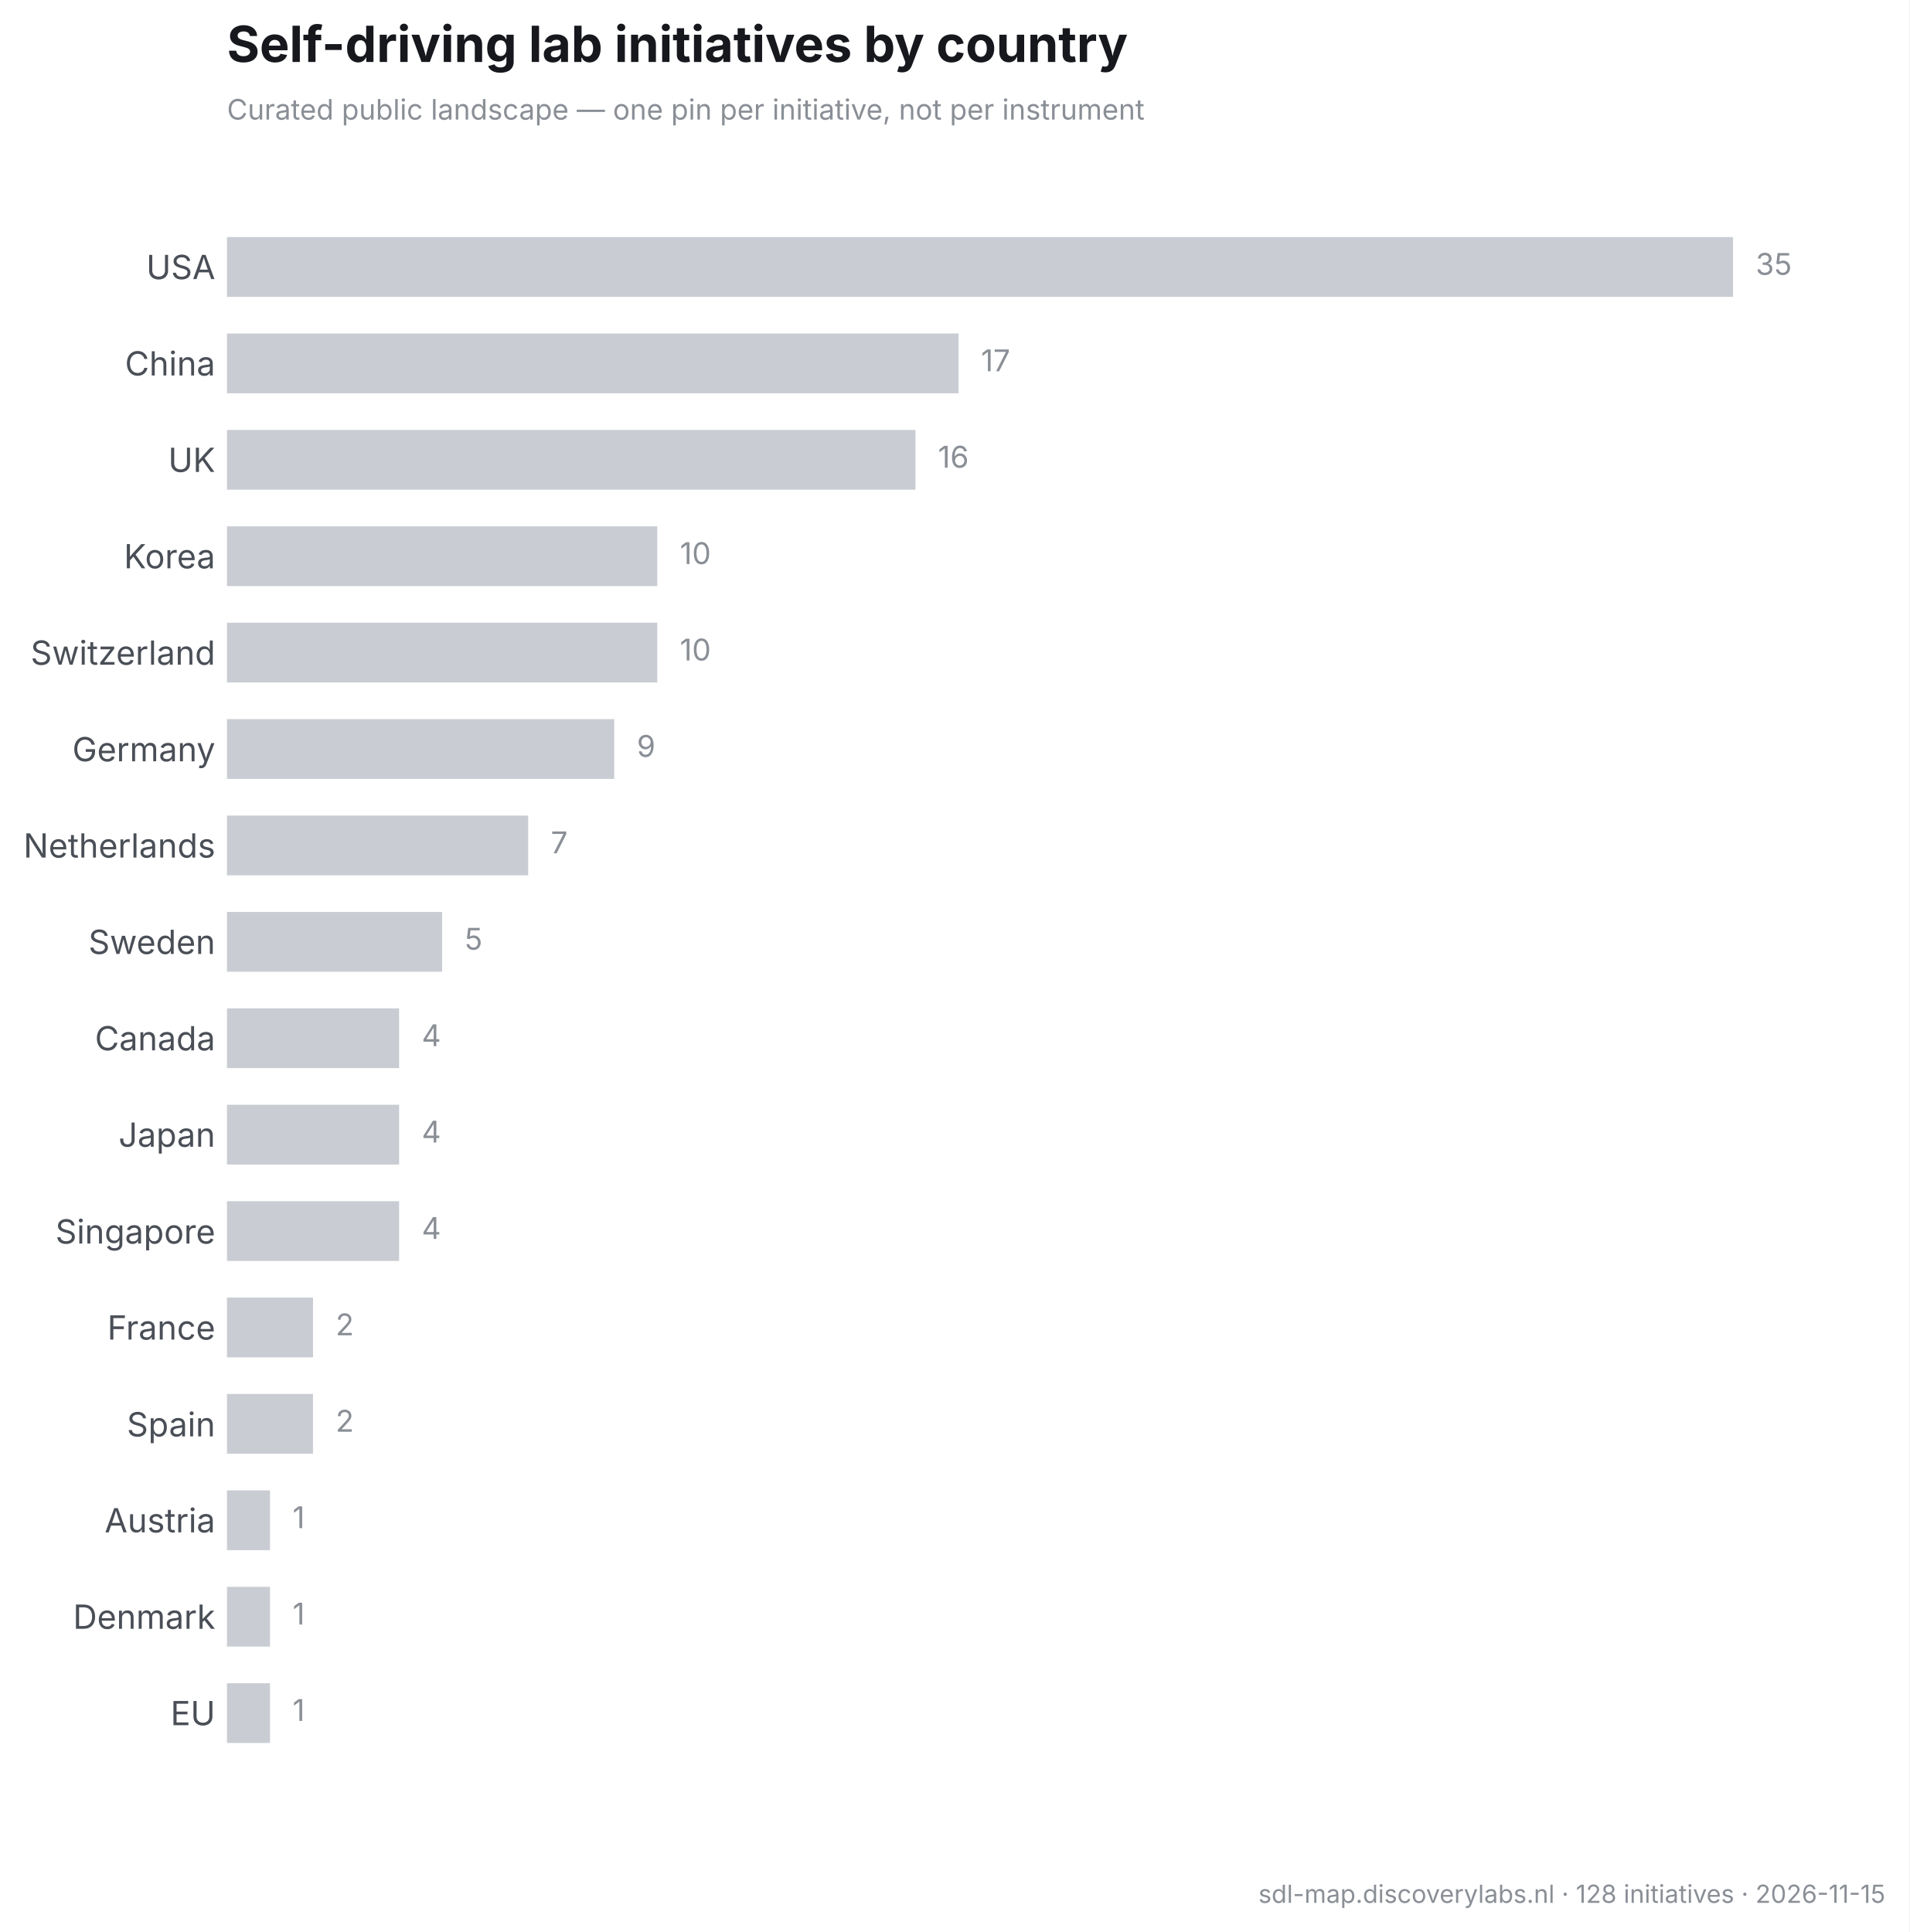
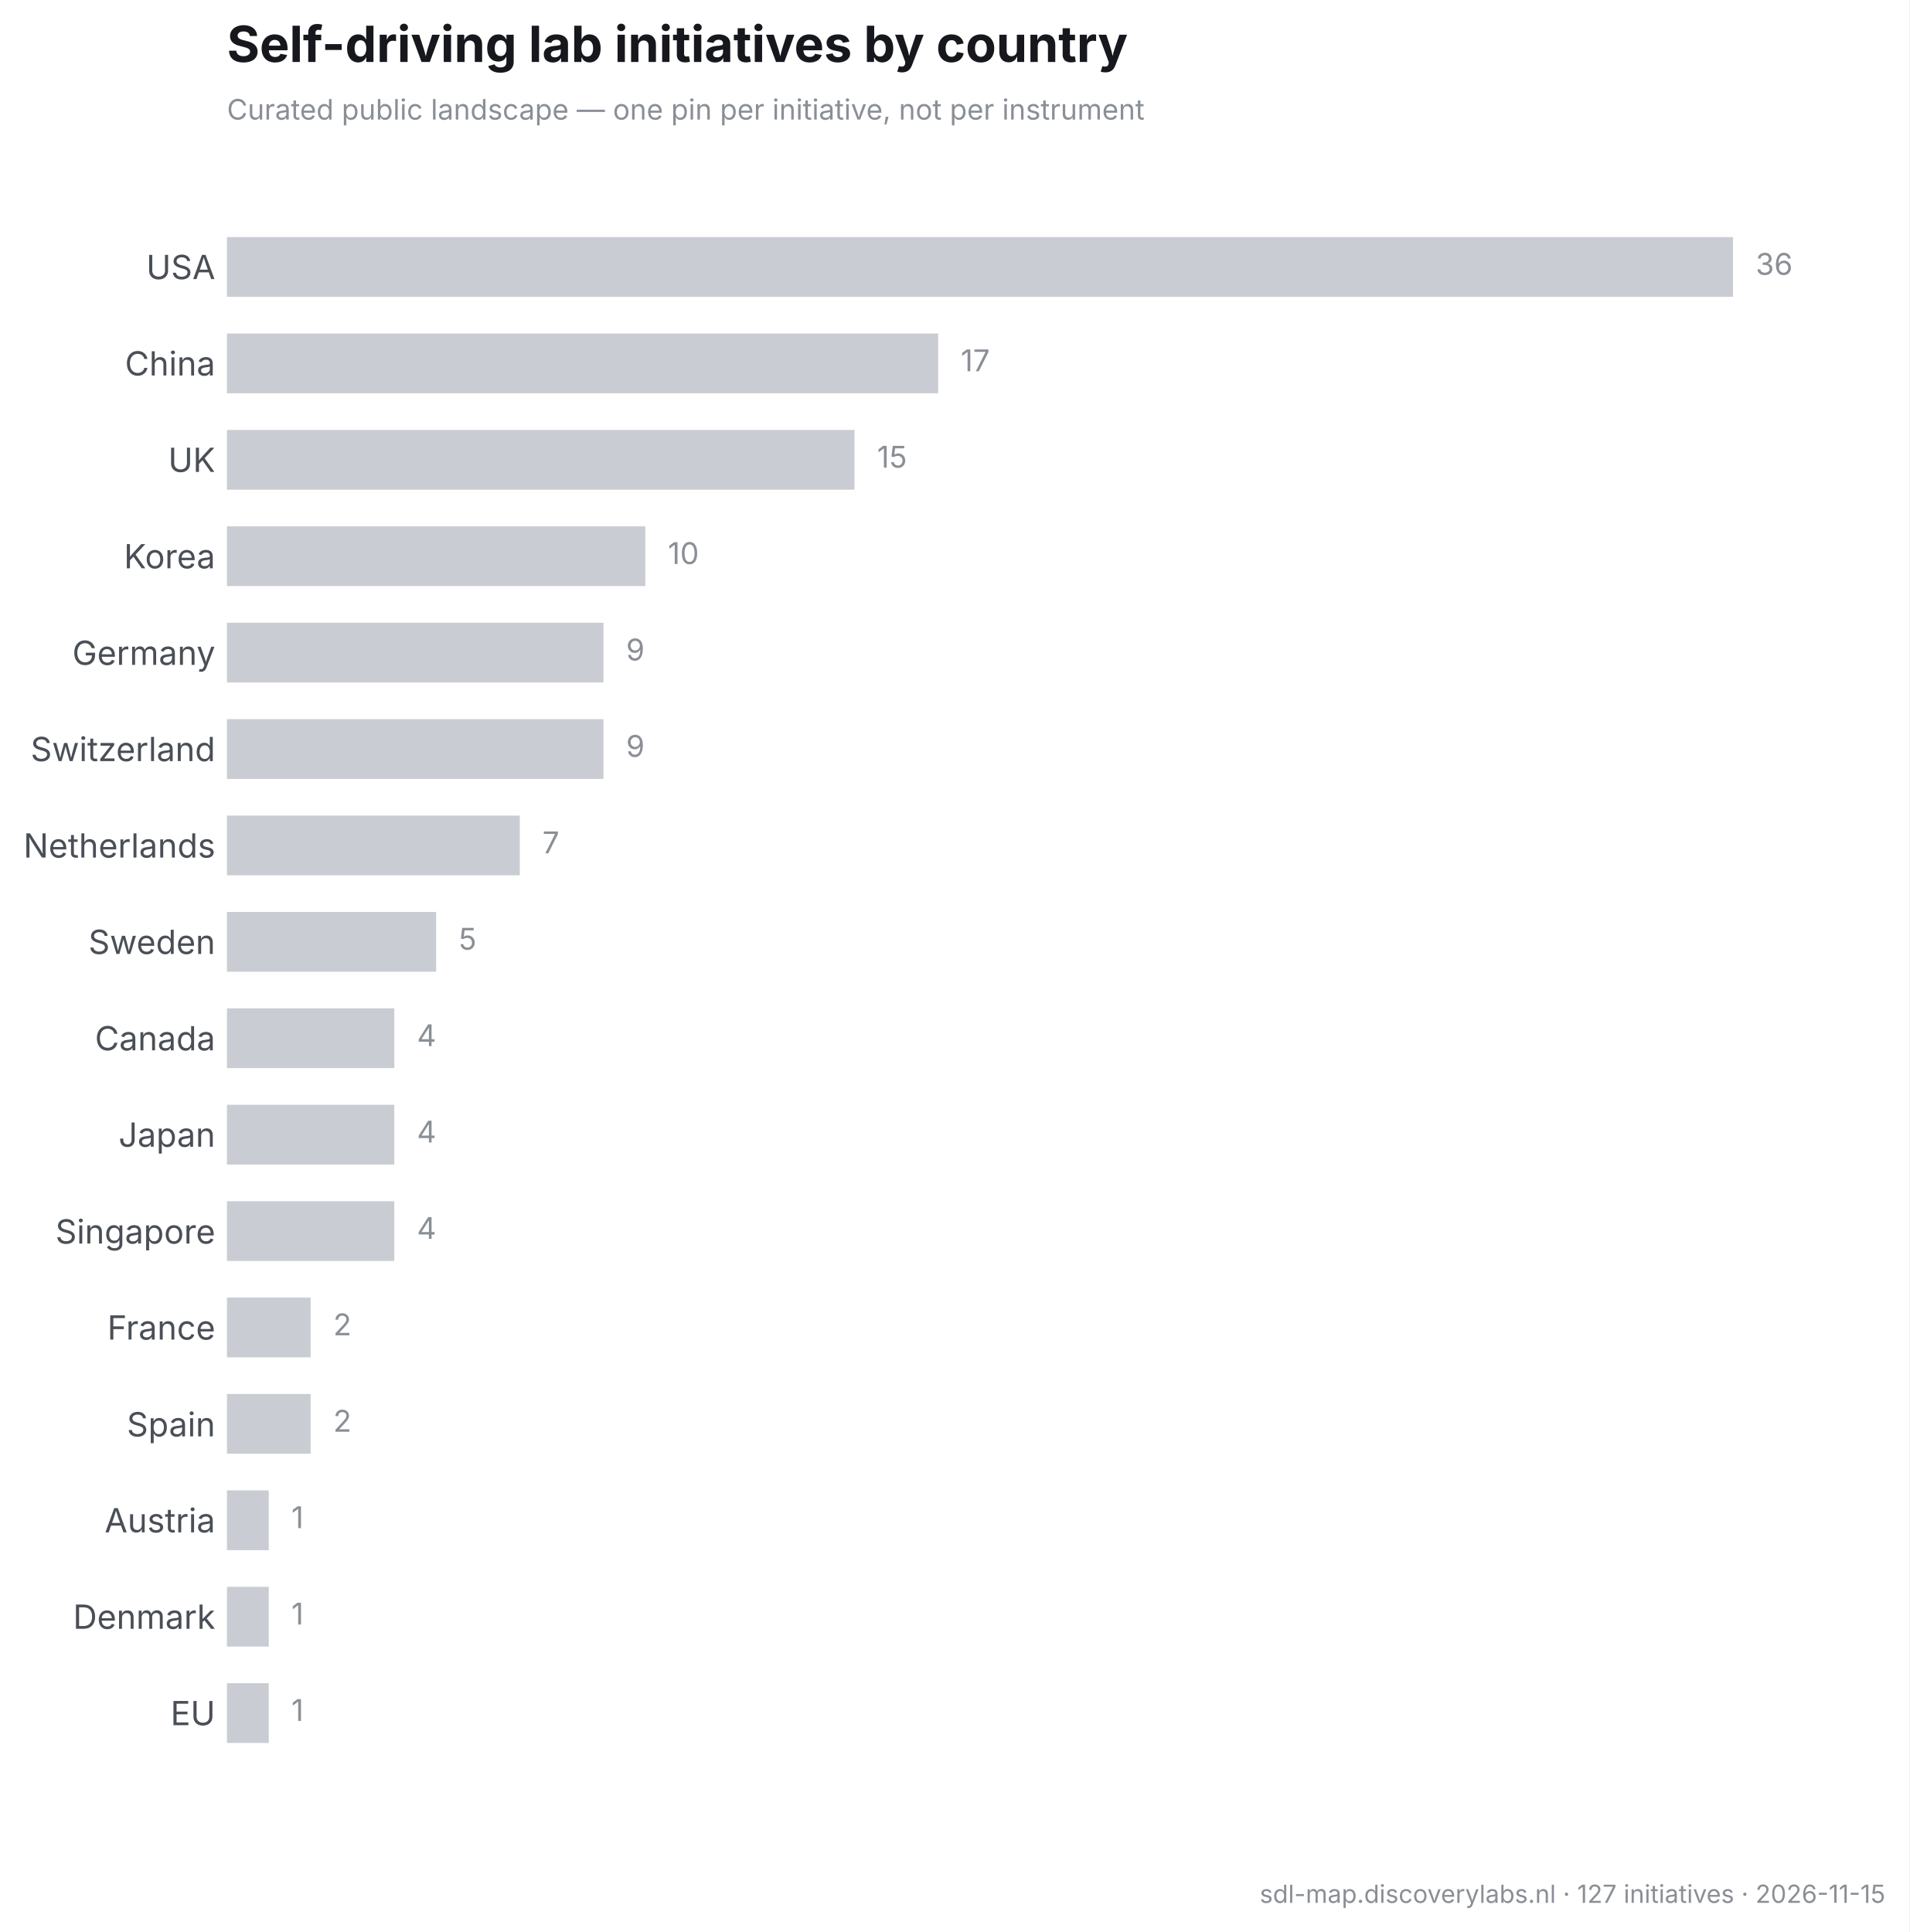
<svg xmlns="http://www.w3.org/2000/svg" width="573.639pt" height="580.576pt" viewBox="0 0 573.639 580.576" version="1.1">
  <defs>
    <style type="text/css">*{stroke-linejoin: round; stroke-linecap: butt}</style>
  </defs>
  <g id="figure_1">
    <g id="patch_1">
      <path d="M 0 580.576  L 573.639 580.576  L 573.639 0  L 0 0  z " style="fill: #ffffff" />
    </g>
    <g id="axes_1">
      <g id="patch_2">
        <path d="M 68.189 546.4  L 561.399 546.4  L 561.399 48.626  L 68.189 48.626  z " style="fill: #ffffff" />
      </g>
      <g id="matplotlib.axis_1" />
      <g id="matplotlib.axis_2">
        <g id="ytick_1">
          <g id="line2d_1" />
          <g id="text_1">
            <text style="font-size: 10px; font-family: 'Inter', 'Helvetica Neue', 'Arial', 'DejaVu Sans', 'Bitstream Vera Sans', 'Computer Modern Sans Serif', 'Lucida Grande', 'Verdana', 'Geneva', 'Lucid', 'Helvetica', 'Avant Garde', sans-serif; text-anchor: end; fill: #4a4f57" x="64.689" y="83.87" transform="rotate(-0 64.68906 83.8703)">USA</text>
          </g>
        </g>
        <g id="ytick_2">
          <g id="line2d_2" />
          <g id="text_2">
            <text style="font-size: 10px; font-family: 'Inter', 'Helvetica Neue', 'Arial', 'DejaVu Sans', 'Bitstream Vera Sans', 'Computer Modern Sans Serif', 'Lucida Grande', 'Verdana', 'Geneva', 'Lucid', 'Helvetica', 'Avant Garde', sans-serif; text-anchor: end; fill: #4a4f57" x="64.689" y="112.841" transform="rotate(-0 64.68906 112.841)">China</text>
          </g>
        </g>
        <g id="ytick_3">
          <g id="line2d_3" />
          <g id="text_3">
            <text style="font-size: 10px; font-family: 'Inter', 'Helvetica Neue', 'Arial', 'DejaVu Sans', 'Bitstream Vera Sans', 'Computer Modern Sans Serif', 'Lucida Grande', 'Verdana', 'Geneva', 'Lucid', 'Helvetica', 'Avant Garde', sans-serif; text-anchor: end; fill: #4a4f57" x="64.689" y="141.812" transform="rotate(-0 64.68906 141.8117)">UK</text>
          </g>
        </g>
        <g id="ytick_4">
          <g id="line2d_4" />
          <g id="text_4">
            <text style="font-size: 10px; font-family: 'Inter', 'Helvetica Neue', 'Arial', 'DejaVu Sans', 'Bitstream Vera Sans', 'Computer Modern Sans Serif', 'Lucida Grande', 'Verdana', 'Geneva', 'Lucid', 'Helvetica', 'Avant Garde', sans-serif; text-anchor: end; fill: #4a4f57" x="64.689" y="170.782" transform="rotate(-0 64.68906 170.7824)">Korea</text>
          </g>
        </g>
        <g id="ytick_5">
          <g id="line2d_5" />
          <g id="text_5">
-             <text style="font-size: 10px; font-family: 'Inter', 'Helvetica Neue', 'Arial', 'DejaVu Sans', 'Bitstream Vera Sans', 'Computer Modern Sans Serif', 'Lucida Grande', 'Verdana', 'Geneva', 'Lucid', 'Helvetica', 'Avant Garde', sans-serif; text-anchor: end; fill: #4a4f57" x="64.689" y="199.753" transform="rotate(-0 64.68906 199.7531)">Switzerland</text>
+             <text style="font-size: 10px; font-family: 'Inter', 'Helvetica Neue', 'Arial', 'DejaVu Sans', 'Bitstream Vera Sans', 'Computer Modern Sans Serif', 'Lucida Grande', 'Verdana', 'Geneva', 'Lucid', 'Helvetica', 'Avant Garde', sans-serif; text-anchor: end; fill: #4a4f57" x="64.689" y="199.802" transform="rotate(-0 64.68906 199.8023)">Germany</text>
          </g>
        </g>
        <g id="ytick_6">
          <g id="line2d_6" />
          <g id="text_6">
-             <text style="font-size: 10px; font-family: 'Inter', 'Helvetica Neue', 'Arial', 'DejaVu Sans', 'Bitstream Vera Sans', 'Computer Modern Sans Serif', 'Lucida Grande', 'Verdana', 'Geneva', 'Lucid', 'Helvetica', 'Avant Garde', sans-serif; text-anchor: end; fill: #4a4f57" x="64.689" y="228.773" transform="rotate(-0 64.68906 228.773)">Germany</text>
+             <text style="font-size: 10px; font-family: 'Inter', 'Helvetica Neue', 'Arial', 'DejaVu Sans', 'Bitstream Vera Sans', 'Computer Modern Sans Serif', 'Lucida Grande', 'Verdana', 'Geneva', 'Lucid', 'Helvetica', 'Avant Garde', sans-serif; text-anchor: end; fill: #4a4f57" x="64.689" y="228.724" transform="rotate(-0 64.68906 228.7238)">Switzerland</text>
          </g>
        </g>
        <g id="ytick_7">
          <g id="line2d_7" />
          <g id="text_7">
            <text style="font-size: 10px; font-family: 'Inter', 'Helvetica Neue', 'Arial', 'DejaVu Sans', 'Bitstream Vera Sans', 'Computer Modern Sans Serif', 'Lucida Grande', 'Verdana', 'Geneva', 'Lucid', 'Helvetica', 'Avant Garde', sans-serif; text-anchor: end; fill: #4a4f57" x="64.689" y="257.694" transform="rotate(-0 64.68906 257.6944)">Netherlands</text>
          </g>
        </g>
        <g id="ytick_8">
          <g id="line2d_8" />
          <g id="text_8">
            <text style="font-size: 10px; font-family: 'Inter', 'Helvetica Neue', 'Arial', 'DejaVu Sans', 'Bitstream Vera Sans', 'Computer Modern Sans Serif', 'Lucida Grande', 'Verdana', 'Geneva', 'Lucid', 'Helvetica', 'Avant Garde', sans-serif; text-anchor: end; fill: #4a4f57" x="64.689" y="286.665" transform="rotate(-0 64.68906 286.6651)">Sweden</text>
          </g>
        </g>
        <g id="ytick_9">
          <g id="line2d_9" />
          <g id="text_9">
            <text style="font-size: 10px; font-family: 'Inter', 'Helvetica Neue', 'Arial', 'DejaVu Sans', 'Bitstream Vera Sans', 'Computer Modern Sans Serif', 'Lucida Grande', 'Verdana', 'Geneva', 'Lucid', 'Helvetica', 'Avant Garde', sans-serif; text-anchor: end; fill: #4a4f57" x="64.689" y="315.636" transform="rotate(-0 64.68906 315.6358)">Canada</text>
          </g>
        </g>
        <g id="ytick_10">
          <g id="line2d_10" />
          <g id="text_10">
            <text style="font-size: 10px; font-family: 'Inter', 'Helvetica Neue', 'Arial', 'DejaVu Sans', 'Bitstream Vera Sans', 'Computer Modern Sans Serif', 'Lucida Grande', 'Verdana', 'Geneva', 'Lucid', 'Helvetica', 'Avant Garde', sans-serif; text-anchor: end; fill: #4a4f57" x="64.689" y="344.607" transform="rotate(-0 64.68906 344.6065)">Japan</text>
          </g>
        </g>
        <g id="ytick_11">
          <g id="line2d_11" />
          <g id="text_11">
            <text style="font-size: 10px; font-family: 'Inter', 'Helvetica Neue', 'Arial', 'DejaVu Sans', 'Bitstream Vera Sans', 'Computer Modern Sans Serif', 'Lucida Grande', 'Verdana', 'Geneva', 'Lucid', 'Helvetica', 'Avant Garde', sans-serif; text-anchor: end; fill: #4a4f57" x="64.689" y="373.697" transform="rotate(-0 64.68906 373.6967)">Singapore</text>
          </g>
        </g>
        <g id="ytick_12">
          <g id="line2d_12" />
          <g id="text_12">
            <text style="font-size: 10px; font-family: 'Inter', 'Helvetica Neue', 'Arial', 'DejaVu Sans', 'Bitstream Vera Sans', 'Computer Modern Sans Serif', 'Lucida Grande', 'Verdana', 'Geneva', 'Lucid', 'Helvetica', 'Avant Garde', sans-serif; text-anchor: end; fill: #4a4f57" x="64.689" y="402.548" transform="rotate(-0 64.68906 402.5479)">France</text>
          </g>
        </g>
        <g id="ytick_13">
          <g id="line2d_13" />
          <g id="text_13">
            <text style="font-size: 10px; font-family: 'Inter', 'Helvetica Neue', 'Arial', 'DejaVu Sans', 'Bitstream Vera Sans', 'Computer Modern Sans Serif', 'Lucida Grande', 'Verdana', 'Geneva', 'Lucid', 'Helvetica', 'Avant Garde', sans-serif; text-anchor: end; fill: #4a4f57" x="64.689" y="431.638" transform="rotate(-0 64.68906 431.6381)">Spain</text>
          </g>
        </g>
        <g id="ytick_14">
          <g id="line2d_14" />
          <g id="text_14">
            <text style="font-size: 10px; font-family: 'Inter', 'Helvetica Neue', 'Arial', 'DejaVu Sans', 'Bitstream Vera Sans', 'Computer Modern Sans Serif', 'Lucida Grande', 'Verdana', 'Geneva', 'Lucid', 'Helvetica', 'Avant Garde', sans-serif; text-anchor: end; fill: #4a4f57" x="64.689" y="460.489" transform="rotate(-0 64.68906 460.4893)">Austria</text>
          </g>
        </g>
        <g id="ytick_15">
          <g id="line2d_15" />
          <g id="text_15">
            <text style="font-size: 10px; font-family: 'Inter', 'Helvetica Neue', 'Arial', 'DejaVu Sans', 'Bitstream Vera Sans', 'Computer Modern Sans Serif', 'Lucida Grande', 'Verdana', 'Geneva', 'Lucid', 'Helvetica', 'Avant Garde', sans-serif; text-anchor: end; fill: #4a4f57" x="64.689" y="489.46" transform="rotate(-0 64.68906 489.46)">Denmark</text>
          </g>
        </g>
        <g id="ytick_16">
          <g id="line2d_16" />
          <g id="text_16">
            <text style="font-size: 10px; font-family: 'Inter', 'Helvetica Neue', 'Arial', 'DejaVu Sans', 'Bitstream Vera Sans', 'Computer Modern Sans Serif', 'Lucida Grande', 'Verdana', 'Geneva', 'Lucid', 'Helvetica', 'Avant Garde', sans-serif; text-anchor: end; fill: #4a4f57" x="64.689" y="518.431" transform="rotate(-0 64.68906 518.4307)">EU</text>
          </g>
        </g>
      </g>
      <g id="patch_3">
-         <path d="M 68.189 71.252  L 520.675 71.252  L 520.675 89.214  L 68.189 89.214  z " clip-path="url(#pc4aad9fb70)" style="fill: #c9cdd3" />
+         <path d="M 68.189 71.252  L 520.675 71.252  L 520.675 89.214  L 68.189 89.214  z " clip-path="url(#p02d7aff759)" style="fill: #c9cdd3" />
      </g>
      <g id="patch_4">
-         <path d="M 68.189 100.223  L 287.968 100.223  L 287.968 118.184  L 68.189 118.184  z " clip-path="url(#pc4aad9fb70)" style="fill: #c9cdd3" />
+         <path d="M 68.189 100.223  L 281.863 100.223  L 281.863 118.184  L 68.189 118.184  z " clip-path="url(#p02d7aff759)" style="fill: #c9cdd3" />
      </g>
      <g id="patch_5">
-         <path d="M 68.189 129.193  L 275.04 129.193  L 275.04 147.155  L 68.189 147.155  z " clip-path="url(#pc4aad9fb70)" style="fill: #c9cdd3" />
+         <path d="M 68.189 129.193  L 256.725 129.193  L 256.725 147.155  L 68.189 147.155  z " clip-path="url(#p02d7aff759)" style="fill: #c9cdd3" />
      </g>
      <g id="patch_6">
-         <path d="M 68.189 158.164  L 197.471 158.164  L 197.471 176.126  L 68.189 176.126  z " clip-path="url(#pc4aad9fb70)" style="fill: #c9cdd3" />
+         <path d="M 68.189 158.164  L 193.88 158.164  L 193.88 176.126  L 68.189 176.126  z " clip-path="url(#p02d7aff759)" style="fill: #c9cdd3" />
      </g>
      <g id="patch_7">
-         <path d="M 68.189 187.135  L 197.471 187.135  L 197.471 205.096  L 68.189 205.096  z " clip-path="url(#pc4aad9fb70)" style="fill: #c9cdd3" />
+         <path d="M 68.189 187.135  L 181.311 187.135  L 181.311 205.096  L 68.189 205.096  z " clip-path="url(#p02d7aff759)" style="fill: #c9cdd3" />
      </g>
      <g id="patch_8">
-         <path d="M 68.189 216.105  L 184.543 216.105  L 184.543 234.067  L 68.189 234.067  z " clip-path="url(#pc4aad9fb70)" style="fill: #c9cdd3" />
+         <path d="M 68.189 216.105  L 181.311 216.105  L 181.311 234.067  L 68.189 234.067  z " clip-path="url(#p02d7aff759)" style="fill: #c9cdd3" />
      </g>
      <g id="patch_9">
-         <path d="M 68.189 245.076  L 158.686 245.076  L 158.686 263.038  L 68.189 263.038  z " clip-path="url(#pc4aad9fb70)" style="fill: #c9cdd3" />
+         <path d="M 68.189 245.076  L 156.172 245.076  L 156.172 263.038  L 68.189 263.038  z " clip-path="url(#p02d7aff759)" style="fill: #c9cdd3" />
      </g>
      <g id="patch_10">
-         <path d="M 68.189 274.047  L 132.83 274.047  L 132.83 292.009  L 68.189 292.009  z " clip-path="url(#pc4aad9fb70)" style="fill: #c9cdd3" />
+         <path d="M 68.189 274.047  L 131.034 274.047  L 131.034 292.009  L 68.189 292.009  z " clip-path="url(#p02d7aff759)" style="fill: #c9cdd3" />
      </g>
      <g id="patch_11">
-         <path d="M 68.189 303.017  L 119.902 303.017  L 119.902 320.979  L 68.189 320.979  z " clip-path="url(#pc4aad9fb70)" style="fill: #c9cdd3" />
+         <path d="M 68.189 303.017  L 118.465 303.017  L 118.465 320.979  L 68.189 320.979  z " clip-path="url(#p02d7aff759)" style="fill: #c9cdd3" />
      </g>
      <g id="patch_12">
-         <path d="M 68.189 331.988  L 119.902 331.988  L 119.902 349.95  L 68.189 349.95  z " clip-path="url(#pc4aad9fb70)" style="fill: #c9cdd3" />
+         <path d="M 68.189 331.988  L 118.465 331.988  L 118.465 349.95  L 68.189 349.95  z " clip-path="url(#p02d7aff759)" style="fill: #c9cdd3" />
      </g>
      <g id="patch_13">
-         <path d="M 68.189 360.959  L 119.902 360.959  L 119.902 378.921  L 68.189 378.921  z " clip-path="url(#pc4aad9fb70)" style="fill: #c9cdd3" />
+         <path d="M 68.189 360.959  L 118.465 360.959  L 118.465 378.921  L 68.189 378.921  z " clip-path="url(#p02d7aff759)" style="fill: #c9cdd3" />
      </g>
      <g id="patch_14">
-         <path d="M 68.189 389.929  L 94.045 389.929  L 94.045 407.891  L 68.189 407.891  z " clip-path="url(#pc4aad9fb70)" style="fill: #c9cdd3" />
+         <path d="M 68.189 389.929  L 93.327 389.929  L 93.327 407.891  L 68.189 407.891  z " clip-path="url(#p02d7aff759)" style="fill: #c9cdd3" />
      </g>
      <g id="patch_15">
-         <path d="M 68.189 418.9  L 94.045 418.9  L 94.045 436.862  L 68.189 436.862  z " clip-path="url(#pc4aad9fb70)" style="fill: #c9cdd3" />
+         <path d="M 68.189 418.9  L 93.327 418.9  L 93.327 436.862  L 68.189 436.862  z " clip-path="url(#p02d7aff759)" style="fill: #c9cdd3" />
      </g>
      <g id="patch_16">
-         <path d="M 68.189 447.871  L 81.117 447.871  L 81.117 465.833  L 68.189 465.833  z " clip-path="url(#pc4aad9fb70)" style="fill: #c9cdd3" />
+         <path d="M 68.189 447.871  L 80.758 447.871  L 80.758 465.833  L 68.189 465.833  z " clip-path="url(#p02d7aff759)" style="fill: #c9cdd3" />
      </g>
      <g id="patch_17">
-         <path d="M 68.189 476.842  L 81.117 476.842  L 81.117 494.803  L 68.189 494.803  z " clip-path="url(#pc4aad9fb70)" style="fill: #c9cdd3" />
+         <path d="M 68.189 476.842  L 80.758 476.842  L 80.758 494.803  L 68.189 494.803  z " clip-path="url(#p02d7aff759)" style="fill: #c9cdd3" />
      </g>
      <g id="patch_18">
-         <path d="M 68.189 505.812  L 81.117 505.812  L 81.117 523.774  L 68.189 523.774  z " clip-path="url(#pc4aad9fb70)" style="fill: #c9cdd3" />
+         <path d="M 68.189 505.812  L 80.758 505.812  L 80.758 523.774  L 68.189 523.774  z " clip-path="url(#p02d7aff759)" style="fill: #c9cdd3" />
      </g>
      <g id="text_17">
-         <text style="font-size: 9px; font-family: 'Inter', 'Helvetica Neue', 'Arial', 'DejaVu Sans', 'Bitstream Vera Sans', 'Computer Modern Sans Serif', 'Lucida Grande', 'Verdana', 'Geneva', 'Lucid', 'Helvetica', 'Avant Garde', sans-serif; text-anchor: start; fill: #8a8f96" x="527.463" y="82.588" transform="rotate(-0 527.4626 82.58827)">35</text>
+         <text style="font-size: 9px; font-family: 'Inter', 'Helvetica Neue', 'Arial', 'DejaVu Sans', 'Bitstream Vera Sans', 'Computer Modern Sans Serif', 'Lucida Grande', 'Verdana', 'Geneva', 'Lucid', 'Helvetica', 'Avant Garde', sans-serif; text-anchor: start; fill: #8a8f96" x="527.463" y="82.588" transform="rotate(-0 527.4626 82.58827)">36</text>
      </g>
      <g id="text_18">
-         <text style="font-size: 9px; font-family: 'Inter', 'Helvetica Neue', 'Arial', 'DejaVu Sans', 'Bitstream Vera Sans', 'Computer Modern Sans Serif', 'Lucida Grande', 'Verdana', 'Geneva', 'Lucid', 'Helvetica', 'Avant Garde', sans-serif; text-anchor: start; fill: #8a8f96" x="294.755" y="111.559" transform="rotate(-0 294.7554 111.559)">17</text>
+         <text style="font-size: 9px; font-family: 'Inter', 'Helvetica Neue', 'Arial', 'DejaVu Sans', 'Bitstream Vera Sans', 'Computer Modern Sans Serif', 'Lucida Grande', 'Verdana', 'Geneva', 'Lucid', 'Helvetica', 'Avant Garde', sans-serif; text-anchor: start; fill: #8a8f96" x="288.65" y="111.559" transform="rotate(-0 288.6504 111.559)">17</text>
      </g>
      <g id="text_19">
-         <text style="font-size: 9px; font-family: 'Inter', 'Helvetica Neue', 'Arial', 'DejaVu Sans', 'Bitstream Vera Sans', 'Computer Modern Sans Serif', 'Lucida Grande', 'Verdana', 'Geneva', 'Lucid', 'Helvetica', 'Avant Garde', sans-serif; text-anchor: start; fill: #8a8f96" x="281.827" y="140.53" transform="rotate(-0 281.8272 140.5297)">16</text>
+         <text style="font-size: 9px; font-family: 'Inter', 'Helvetica Neue', 'Arial', 'DejaVu Sans', 'Bitstream Vera Sans', 'Computer Modern Sans Serif', 'Lucida Grande', 'Verdana', 'Geneva', 'Lucid', 'Helvetica', 'Avant Garde', sans-serif; text-anchor: start; fill: #8a8f96" x="263.512" y="140.53" transform="rotate(-0 263.5123 140.5297)">15</text>
      </g>
      <g id="text_20">
-         <text style="font-size: 9px; font-family: 'Inter', 'Helvetica Neue', 'Arial', 'DejaVu Sans', 'Bitstream Vera Sans', 'Computer Modern Sans Serif', 'Lucida Grande', 'Verdana', 'Geneva', 'Lucid', 'Helvetica', 'Avant Garde', sans-serif; text-anchor: start; fill: #8a8f96" x="204.258" y="169.5" transform="rotate(-0 204.2581 169.5003)">10</text>
+         <text style="font-size: 9px; font-family: 'Inter', 'Helvetica Neue', 'Arial', 'DejaVu Sans', 'Bitstream Vera Sans', 'Computer Modern Sans Serif', 'Lucida Grande', 'Verdana', 'Geneva', 'Lucid', 'Helvetica', 'Avant Garde', sans-serif; text-anchor: start; fill: #8a8f96" x="200.667" y="169.5" transform="rotate(-0 200.667 169.5003)">10</text>
      </g>
      <g id="text_21">
-         <text style="font-size: 9px; font-family: 'Inter', 'Helvetica Neue', 'Arial', 'DejaVu Sans', 'Bitstream Vera Sans', 'Computer Modern Sans Serif', 'Lucida Grande', 'Verdana', 'Geneva', 'Lucid', 'Helvetica', 'Avant Garde', sans-serif; text-anchor: start; fill: #8a8f96" x="204.258" y="198.471" transform="rotate(-0 204.2581 198.471)">10</text>
+         <text style="font-size: 9px; font-family: 'Inter', 'Helvetica Neue', 'Arial', 'DejaVu Sans', 'Bitstream Vera Sans', 'Computer Modern Sans Serif', 'Lucida Grande', 'Verdana', 'Geneva', 'Lucid', 'Helvetica', 'Avant Garde', sans-serif; text-anchor: start; fill: #8a8f96" x="188.098" y="198.471" transform="rotate(-0 188.0979 198.471)">9</text>
      </g>
      <g id="text_22">
-         <text style="font-size: 9px; font-family: 'Inter', 'Helvetica Neue', 'Arial', 'DejaVu Sans', 'Bitstream Vera Sans', 'Computer Modern Sans Serif', 'Lucida Grande', 'Verdana', 'Geneva', 'Lucid', 'Helvetica', 'Avant Garde', sans-serif; text-anchor: start; fill: #8a8f96" x="191.33" y="227.442" transform="rotate(-0 191.33 227.4417)">9</text>
+         <text style="font-size: 9px; font-family: 'Inter', 'Helvetica Neue', 'Arial', 'DejaVu Sans', 'Bitstream Vera Sans', 'Computer Modern Sans Serif', 'Lucida Grande', 'Verdana', 'Geneva', 'Lucid', 'Helvetica', 'Avant Garde', sans-serif; text-anchor: start; fill: #8a8f96" x="188.098" y="227.442" transform="rotate(-0 188.0979 227.4417)">9</text>
      </g>
      <g id="text_23">
-         <text style="font-size: 9px; font-family: 'Inter', 'Helvetica Neue', 'Arial', 'DejaVu Sans', 'Bitstream Vera Sans', 'Computer Modern Sans Serif', 'Lucida Grande', 'Verdana', 'Geneva', 'Lucid', 'Helvetica', 'Avant Garde', sans-serif; text-anchor: start; fill: #8a8f96" x="165.474" y="256.412" transform="rotate(-0 165.4736 256.4124)">7</text>
+         <text style="font-size: 9px; font-family: 'Inter', 'Helvetica Neue', 'Arial', 'DejaVu Sans', 'Bitstream Vera Sans', 'Computer Modern Sans Serif', 'Lucida Grande', 'Verdana', 'Geneva', 'Lucid', 'Helvetica', 'Avant Garde', sans-serif; text-anchor: start; fill: #8a8f96" x="162.96" y="256.412" transform="rotate(-0 162.9598 256.4124)">7</text>
      </g>
      <g id="text_24">
-         <text style="font-size: 9px; font-family: 'Inter', 'Helvetica Neue', 'Arial', 'DejaVu Sans', 'Bitstream Vera Sans', 'Computer Modern Sans Serif', 'Lucida Grande', 'Verdana', 'Geneva', 'Lucid', 'Helvetica', 'Avant Garde', sans-serif; text-anchor: start; fill: #8a8f96" x="139.617" y="285.383" transform="rotate(-0 139.6172 285.3831)">5</text>
+         <text style="font-size: 9px; font-family: 'Inter', 'Helvetica Neue', 'Arial', 'DejaVu Sans', 'Bitstream Vera Sans', 'Computer Modern Sans Serif', 'Lucida Grande', 'Verdana', 'Geneva', 'Lucid', 'Helvetica', 'Avant Garde', sans-serif; text-anchor: start; fill: #8a8f96" x="137.822" y="285.383" transform="rotate(-0 137.8217 285.3831)">5</text>
      </g>
      <g id="text_25">
-         <text style="font-size: 9px; font-family: 'Inter', 'Helvetica Neue', 'Arial', 'DejaVu Sans', 'Bitstream Vera Sans', 'Computer Modern Sans Serif', 'Lucida Grande', 'Verdana', 'Geneva', 'Lucid', 'Helvetica', 'Avant Garde', sans-serif; text-anchor: start; fill: #8a8f96" x="126.689" y="314.354" transform="rotate(-0 126.6891 314.3538)">4</text>
+         <text style="font-size: 9px; font-family: 'Inter', 'Helvetica Neue', 'Arial', 'DejaVu Sans', 'Bitstream Vera Sans', 'Computer Modern Sans Serif', 'Lucida Grande', 'Verdana', 'Geneva', 'Lucid', 'Helvetica', 'Avant Garde', sans-serif; text-anchor: start; fill: #8a8f96" x="125.253" y="314.354" transform="rotate(-0 125.2526 314.3538)">4</text>
      </g>
      <g id="text_26">
-         <text style="font-size: 9px; font-family: 'Inter', 'Helvetica Neue', 'Arial', 'DejaVu Sans', 'Bitstream Vera Sans', 'Computer Modern Sans Serif', 'Lucida Grande', 'Verdana', 'Geneva', 'Lucid', 'Helvetica', 'Avant Garde', sans-serif; text-anchor: start; fill: #8a8f96" x="126.689" y="343.324" transform="rotate(-0 126.6891 343.3245)">4</text>
+         <text style="font-size: 9px; font-family: 'Inter', 'Helvetica Neue', 'Arial', 'DejaVu Sans', 'Bitstream Vera Sans', 'Computer Modern Sans Serif', 'Lucida Grande', 'Verdana', 'Geneva', 'Lucid', 'Helvetica', 'Avant Garde', sans-serif; text-anchor: start; fill: #8a8f96" x="125.253" y="343.324" transform="rotate(-0 125.2526 343.3245)">4</text>
      </g>
      <g id="text_27">
-         <text style="font-size: 9px; font-family: 'Inter', 'Helvetica Neue', 'Arial', 'DejaVu Sans', 'Bitstream Vera Sans', 'Computer Modern Sans Serif', 'Lucida Grande', 'Verdana', 'Geneva', 'Lucid', 'Helvetica', 'Avant Garde', sans-serif; text-anchor: start; fill: #8a8f96" x="126.689" y="372.295" transform="rotate(-0 126.6891 372.2952)">4</text>
+         <text style="font-size: 9px; font-family: 'Inter', 'Helvetica Neue', 'Arial', 'DejaVu Sans', 'Bitstream Vera Sans', 'Computer Modern Sans Serif', 'Lucida Grande', 'Verdana', 'Geneva', 'Lucid', 'Helvetica', 'Avant Garde', sans-serif; text-anchor: start; fill: #8a8f96" x="125.253" y="372.295" transform="rotate(-0 125.2526 372.2952)">4</text>
      </g>
      <g id="text_28">
-         <text style="font-size: 9px; font-family: 'Inter', 'Helvetica Neue', 'Arial', 'DejaVu Sans', 'Bitstream Vera Sans', 'Computer Modern Sans Serif', 'Lucida Grande', 'Verdana', 'Geneva', 'Lucid', 'Helvetica', 'Avant Garde', sans-serif; text-anchor: start; fill: #8a8f96" x="100.833" y="401.266" transform="rotate(-0 100.8327 401.2659)">2</text>
+         <text style="font-size: 9px; font-family: 'Inter', 'Helvetica Neue', 'Arial', 'DejaVu Sans', 'Bitstream Vera Sans', 'Computer Modern Sans Serif', 'Lucida Grande', 'Verdana', 'Geneva', 'Lucid', 'Helvetica', 'Avant Garde', sans-serif; text-anchor: start; fill: #8a8f96" x="100.114" y="401.266" transform="rotate(-0 100.1145 401.2659)">2</text>
      </g>
      <g id="text_29">
-         <text style="font-size: 9px; font-family: 'Inter', 'Helvetica Neue', 'Arial', 'DejaVu Sans', 'Bitstream Vera Sans', 'Computer Modern Sans Serif', 'Lucida Grande', 'Verdana', 'Geneva', 'Lucid', 'Helvetica', 'Avant Garde', sans-serif; text-anchor: start; fill: #8a8f96" x="100.833" y="430.237" transform="rotate(-0 100.8327 430.2366)">2</text>
+         <text style="font-size: 9px; font-family: 'Inter', 'Helvetica Neue', 'Arial', 'DejaVu Sans', 'Bitstream Vera Sans', 'Computer Modern Sans Serif', 'Lucida Grande', 'Verdana', 'Geneva', 'Lucid', 'Helvetica', 'Avant Garde', sans-serif; text-anchor: start; fill: #8a8f96" x="100.114" y="430.237" transform="rotate(-0 100.1145 430.2366)">2</text>
      </g>
      <g id="text_30">
-         <text style="font-size: 9px; font-family: 'Inter', 'Helvetica Neue', 'Arial', 'DejaVu Sans', 'Bitstream Vera Sans', 'Computer Modern Sans Serif', 'Lucida Grande', 'Verdana', 'Geneva', 'Lucid', 'Helvetica', 'Avant Garde', sans-serif; text-anchor: start; fill: #8a8f96" x="87.905" y="459.207" transform="rotate(-0 87.90453 459.2072)">1</text>
+         <text style="font-size: 9px; font-family: 'Inter', 'Helvetica Neue', 'Arial', 'DejaVu Sans', 'Bitstream Vera Sans', 'Computer Modern Sans Serif', 'Lucida Grande', 'Verdana', 'Geneva', 'Lucid', 'Helvetica', 'Avant Garde', sans-serif; text-anchor: start; fill: #8a8f96" x="87.545" y="459.207" transform="rotate(-0 87.54542 459.2072)">1</text>
      </g>
      <g id="text_31">
-         <text style="font-size: 9px; font-family: 'Inter', 'Helvetica Neue', 'Arial', 'DejaVu Sans', 'Bitstream Vera Sans', 'Computer Modern Sans Serif', 'Lucida Grande', 'Verdana', 'Geneva', 'Lucid', 'Helvetica', 'Avant Garde', sans-serif; text-anchor: start; fill: #8a8f96" x="87.905" y="488.178" transform="rotate(-0 87.90453 488.1779)">1</text>
+         <text style="font-size: 9px; font-family: 'Inter', 'Helvetica Neue', 'Arial', 'DejaVu Sans', 'Bitstream Vera Sans', 'Computer Modern Sans Serif', 'Lucida Grande', 'Verdana', 'Geneva', 'Lucid', 'Helvetica', 'Avant Garde', sans-serif; text-anchor: start; fill: #8a8f96" x="87.545" y="488.178" transform="rotate(-0 87.54542 488.1779)">1</text>
      </g>
      <g id="text_32">
-         <text style="font-size: 9px; font-family: 'Inter', 'Helvetica Neue', 'Arial', 'DejaVu Sans', 'Bitstream Vera Sans', 'Computer Modern Sans Serif', 'Lucida Grande', 'Verdana', 'Geneva', 'Lucid', 'Helvetica', 'Avant Garde', sans-serif; text-anchor: start; fill: #8a8f96" x="87.905" y="517.149" transform="rotate(-0 87.90453 517.1486)">1</text>
+         <text style="font-size: 9px; font-family: 'Inter', 'Helvetica Neue', 'Arial', 'DejaVu Sans', 'Bitstream Vera Sans', 'Computer Modern Sans Serif', 'Lucida Grande', 'Verdana', 'Geneva', 'Lucid', 'Helvetica', 'Avant Garde', sans-serif; text-anchor: start; fill: #8a8f96" x="87.545" y="517.149" transform="rotate(-0 87.54542 517.1486)">1</text>
      </g>
      <g id="text_33">
        <text style="font-size: 8.5px; font-family: 'Inter', 'Helvetica Neue', 'Arial', 'DejaVu Sans', 'Bitstream Vera Sans', 'Computer Modern Sans Serif', 'Lucida Grande', 'Verdana', 'Geneva', 'Lucid', 'Helvetica', 'Avant Garde', sans-serif; text-anchor: start; fill: #8a8f96" x="68.189" y="35.94" transform="rotate(-0 68.18906 35.94021)">Curated public landscape — one pin per initiative, not per instrument</text>
      </g>
      <g id="text_34">
        <text style="font-weight: 650; font-size: 15px; font-family: 'Inter', 'Helvetica Neue', 'Arial', 'DejaVu Sans', 'Bitstream Vera Sans', 'Computer Modern Sans Serif', 'Lucida Grande', 'Verdana', 'Geneva', 'Lucid', 'Helvetica', 'Avant Garde', sans-serif; text-anchor: start; fill: #16181d" x="68.189" y="18.626" transform="rotate(-0 68.18906 18.62578)">Self-driving lab initiatives by country</text>
      </g>
    </g>
    <g id="text_35">
-       <text style="font-size: 7.5px; font-family: 'Inter', 'Helvetica Neue', 'Arial', 'DejaVu Sans', 'Bitstream Vera Sans', 'Computer Modern Sans Serif', 'Lucida Grande', 'Verdana', 'Geneva', 'Lucid', 'Helvetica', 'Avant Garde', sans-serif; text-anchor: end; fill: #8a8f96" x="566.439" y="571.816" transform="rotate(-0 566.4391 571.8162)">sdl-map.discoverylabs.nl · 128 initiatives · 2026-11-15</text>
+       <text style="font-size: 7.5px; font-family: 'Inter', 'Helvetica Neue', 'Arial', 'DejaVu Sans', 'Bitstream Vera Sans', 'Computer Modern Sans Serif', 'Lucida Grande', 'Verdana', 'Geneva', 'Lucid', 'Helvetica', 'Avant Garde', sans-serif; text-anchor: end; fill: #8a8f96" x="566.439" y="571.816" transform="rotate(-0 566.4391 571.8162)">sdl-map.discoverylabs.nl · 127 initiatives · 2026-11-15</text>
    </g>
  </g>
  <defs>
-     <clipPath id="pc4aad9fb70">
+     <clipPath id="p02d7aff759">
      <rect x="68.189" y="48.626" width="493.21" height="497.774" />
    </clipPath>
  </defs>
</svg>
